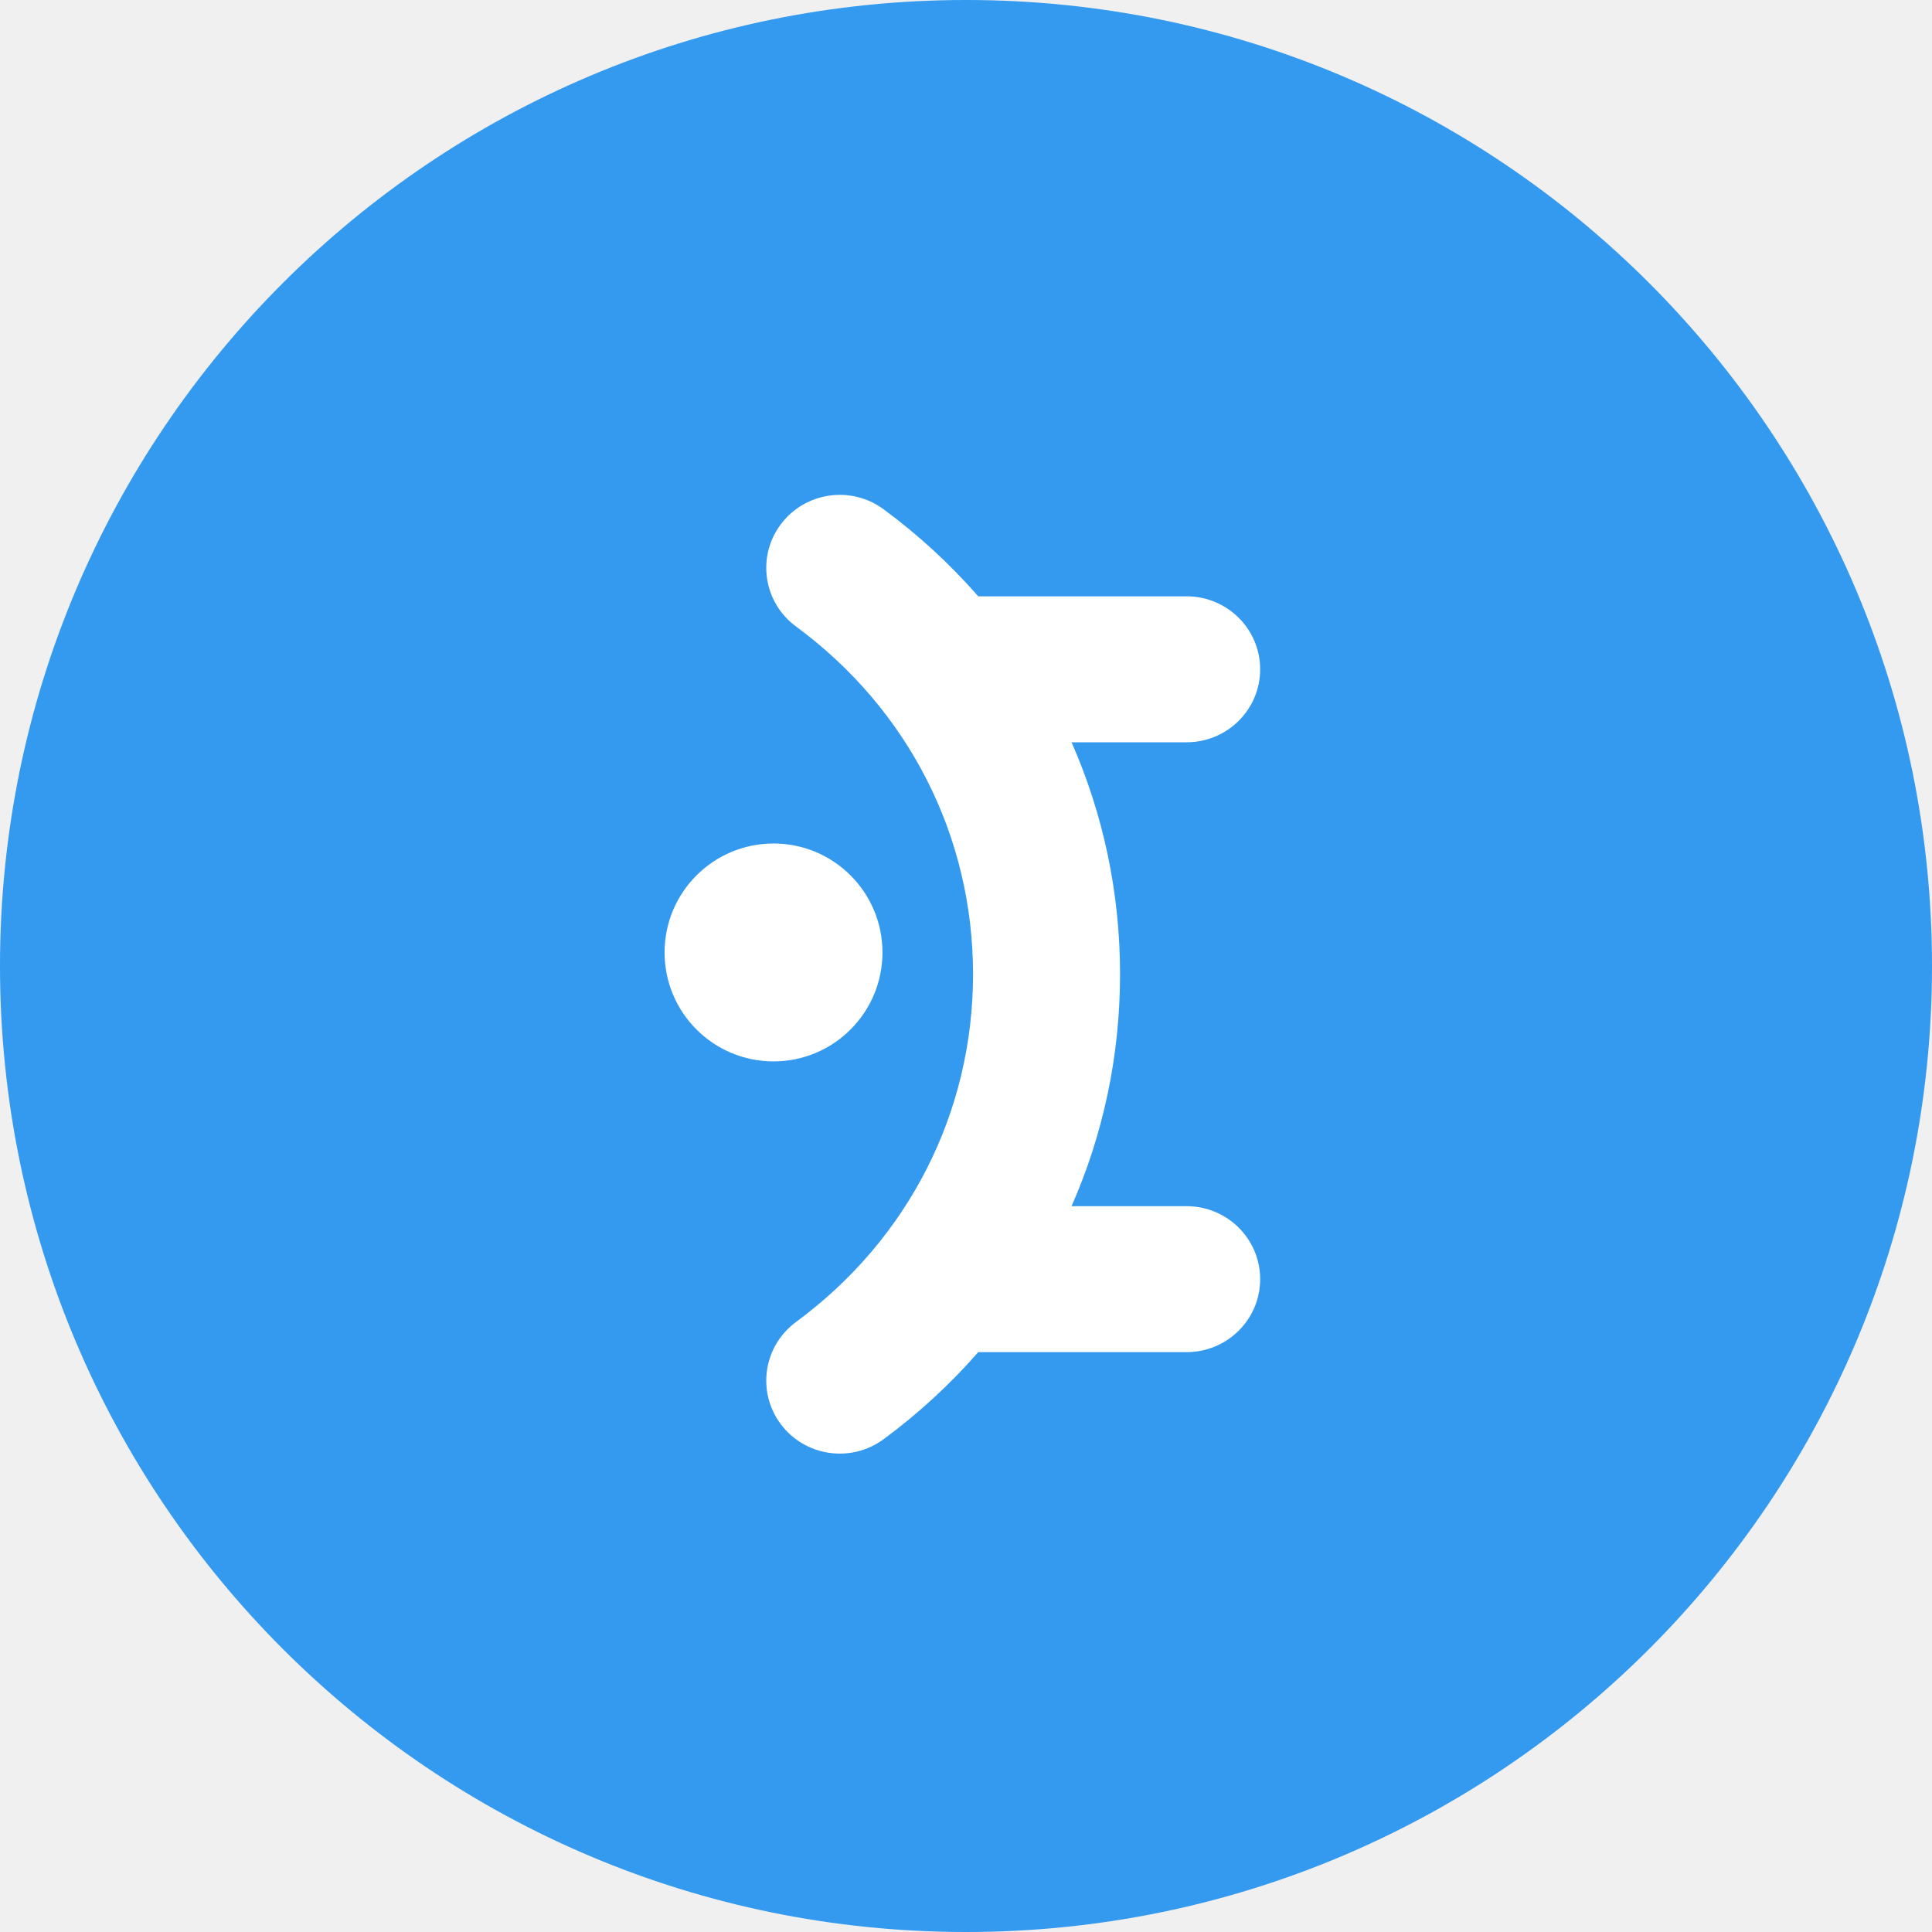
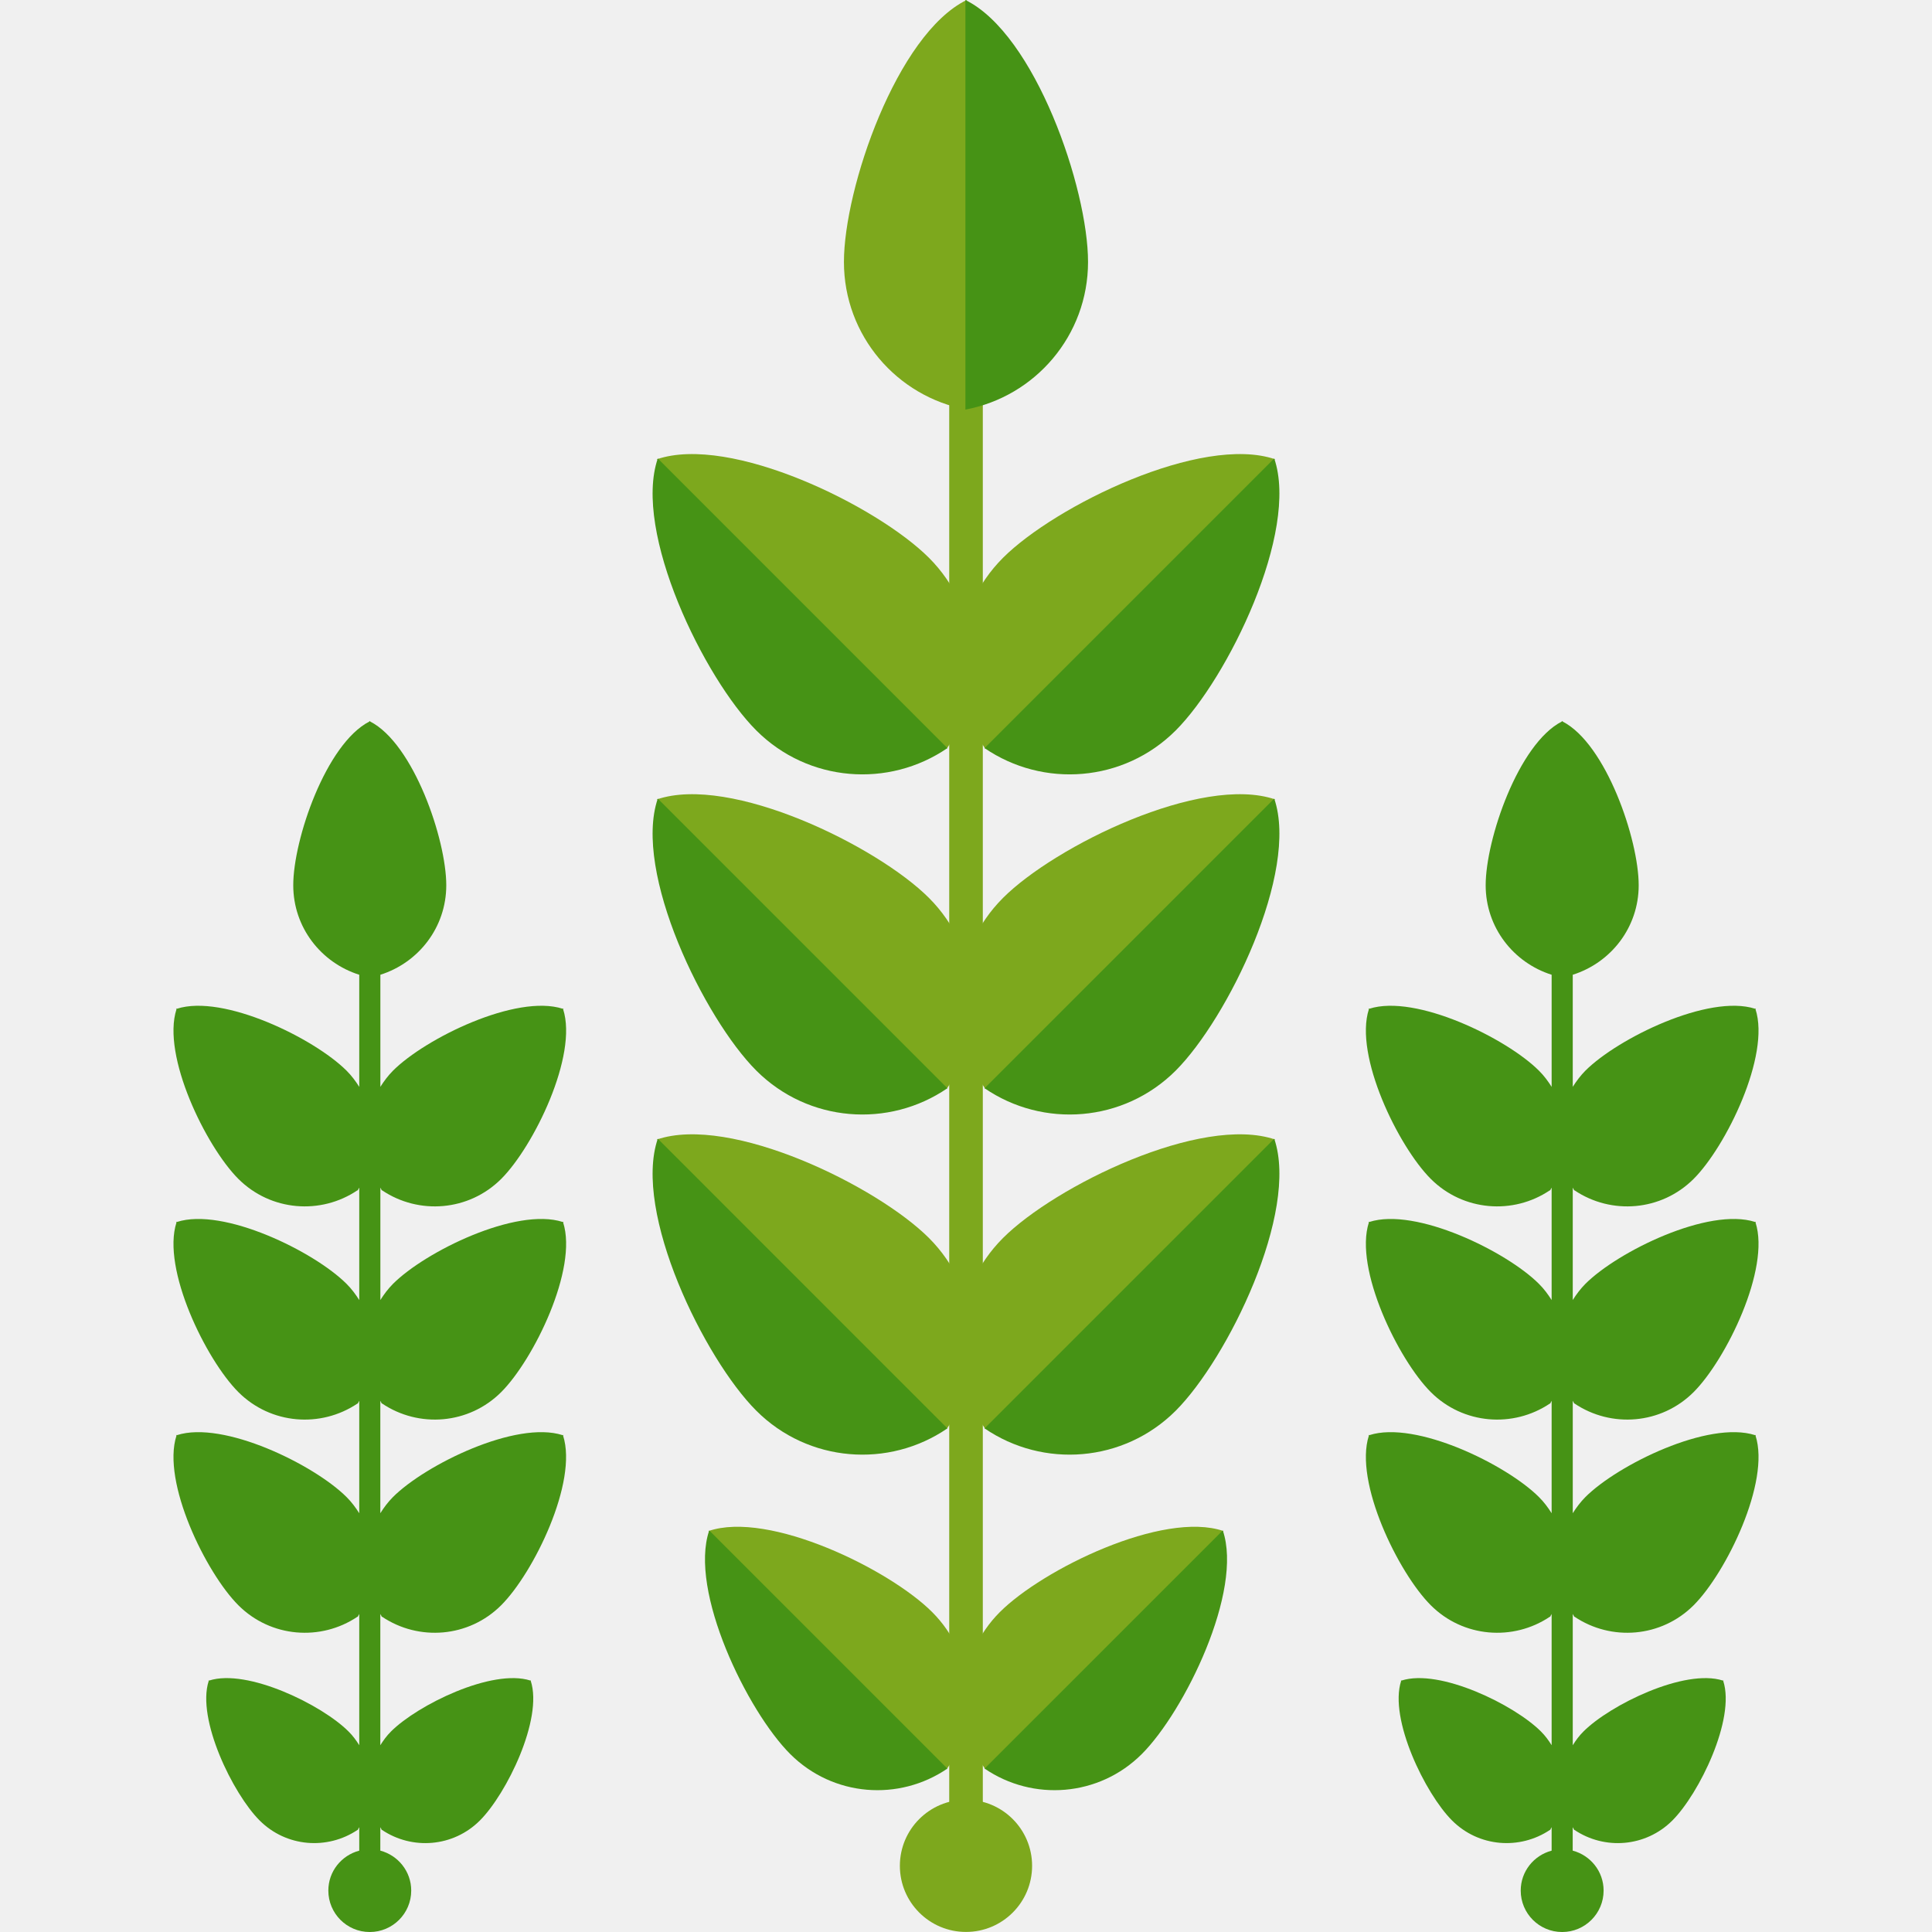
- <svg xmlns="http://www.w3.org/2000/svg" viewBox="0 0 500 500">
-   <g fill="none" fill-rule="evenodd">
-     <rect width="500" height="500" fill="#339AF0" rx="250" />
-     <g fill="#FFF">
-       <path fill-rule="nonzero" d="M202.055 135.706c-6.26 8.373-4.494 20.208 3.944 26.42 29.122 21.45 45.824 54.253 45.824 90.005 0 35.752-16.702 68.559-45.824 90.005-8.436 6.215-10.206 18.043-3.944 26.42 6.26 8.378 18.173 10.13 26.611 3.916a153.835 153.835 0 0024.509-22.54h53.93c10.506 0 19.023-8.455 19.023-18.885 0-10.43-8.517-18.886-19.023-18.886h-29.79c8.196-18.594 12.553-38.923 12.553-60.03s-4.357-41.436-12.552-60.03h29.79c10.505 0 19.022-8.455 19.022-18.885 0-10.43-8.517-18.886-19.023-18.886h-53.93a153.835 153.835 0 00-24.509-22.54c-8.438-6.215-20.351-4.46-26.61 3.916z" />
-       <path d="M171.992 246.492c0-15.572 12.624-28.195 28.196-28.195 15.572 0 28.195 12.623 28.195 28.195 0 15.572-12.623 28.196-28.195 28.196-15.572 0-28.196-12.624-28.196-28.196z" />
-     </g>
+ <svg xmlns="http://www.w3.org/2000/svg" height="800px" width="800px" version="1.1" id="Layer_1" viewBox="0 0 499.255 499.255" xml:space="preserve">
+   <g>
+     <path style="fill:#7DA81D;" d="M253.972,469.961c0,2.402-1.946,4.348-4.34,4.348l0,0c-2.395,0-4.34-1.953-4.34-4.348V98.848   c0-2.395,1.946-4.34,4.34-4.34l0,0c2.395,0,4.34,1.953,4.34,4.34V469.961z" />
+     <circle style="fill:#7DA81D;" cx="249.624" cy="482.154" r="17.085" />
+     <path style="fill:#7DA81D;" d="M249.789,0c-18.038,8.854-31.705,48.679-31.705,67.694s13.666,34.784,31.705,38.148V0z" />
+   </g>
+   <path style="fill:#469315;" d="M249.474,0c18.038,8.854,31.689,48.679,31.689,67.694s-13.666,34.784-31.689,38.148V0z" />
+   <path style="fill:#7DA81D;" d="M329.488,118.674c-19.031-6.483-56.848,12.036-70.302,25.474  c-13.422,13.438-14.935,34.257-4.553,49.38L329.488,118.674z" />
+   <path style="fill:#469315;" d="M329.283,118.469c6.475,19.015-12.036,56.848-25.458,70.286  c-13.454,13.446-34.265,14.927-49.396,4.569L329.283,118.469z" />
+   <path style="fill:#7DA81D;" d="M329.488,206.572c-19.031-6.491-56.848,12.02-70.302,25.466  c-13.422,13.438-14.935,34.257-4.553,49.373L329.488,206.572z" />
+   <path style="fill:#469315;" d="M329.283,206.368c6.475,19.015-12.036,56.84-25.458,70.286  c-13.454,13.438-34.265,14.927-49.396,4.561L329.283,206.368z" />
+   <path style="fill:#7DA81D;" d="M329.488,294.463c-19.031-6.498-56.848,12.02-70.302,25.458  c-13.422,13.446-14.935,34.257-4.553,49.38L329.488,294.463z" />
+   <path style="fill:#469315;" d="M329.283,294.258c6.475,19.015-12.036,56.848-25.458,70.286  c-13.454,13.438-34.265,14.935-49.396,4.569L329.283,294.258z" />
+   <path style="fill:#7DA81D;" d="M316.152,395.634c-15.628-5.325-46.75,9.901-57.777,20.953  c-11.059,11.043-12.288,28.168-3.765,40.606L316.152,395.634z" />
+   <path style="fill:#469315;" d="M315.987,395.485c5.333,15.636-9.878,46.742-20.937,57.793  c-11.059,11.043-28.152,12.272-40.613,3.749L315.987,395.485z" />
+   <path style="fill:#7DA81D;" d="M169.759,118.674c19.031-6.483,56.848,12.036,70.302,25.474c13.422,13.438,14.935,34.257,4.553,49.38  L169.759,118.674z" />
+   <path style="fill:#469315;" d="M169.98,118.469c-6.491,19.015,12.02,56.848,25.458,70.286c13.454,13.446,34.249,14.927,49.38,4.569  L169.98,118.469z" />
+   <path style="fill:#7DA81D;" d="M169.759,206.572c19.031-6.491,56.848,12.02,70.302,25.466c13.422,13.438,14.935,34.257,4.553,49.373  L169.759,206.572z" />
+   <path style="fill:#469315;" d="M169.98,206.368c-6.491,19.015,12.02,56.84,25.458,70.286c13.454,13.438,34.249,14.927,49.38,4.561  L169.98,206.368z" />
+   <path style="fill:#7DA81D;" d="M169.759,294.463c19.031-6.498,56.848,12.02,70.302,25.458c13.422,13.446,14.935,34.257,4.553,49.38  L169.759,294.463z" />
+   <path style="fill:#469315;" d="M169.98,294.258c-6.491,19.015,12.02,56.848,25.458,70.286c13.454,13.438,34.249,14.935,49.38,4.569  L169.98,294.258z" />
+   <path style="fill:#7DA81D;" d="M183.095,395.634c15.644-5.325,46.75,9.901,57.793,20.953c11.059,11.043,12.288,28.168,3.749,40.606  L183.095,395.634z" />
+   <g>
+     <path style="fill:#469315;" d="M183.276,395.485c-5.333,15.636,9.862,46.742,20.937,57.793   c11.059,11.043,28.136,12.272,40.598,3.749L183.276,395.485z" />
+     <path style="fill:#469315;" d="M98.655,362.646c0.016,0.032,0.032,0.047,0.032,0.047l0.047-0.008   c9.476,6.38,22.418,5.427,30.791-2.954c8.381-8.381,19.866-31.839,15.998-43.827l0.095-0.095l-0.11-0.024l-0.016-0.102   l-0.095,0.087c-12.004-3.868-35.47,7.617-43.843,15.998c-1.284,1.292-2.332,2.702-3.261,4.175v-29.042   c0.11,0.181,0.181,0.378,0.299,0.559l-0.032,0.032l0.079,0.047c0.032,0.032,0.032,0.063,0.063,0.095l0.032-0.039   c9.476,6.38,22.418,5.419,30.791-2.954c8.381-8.381,19.866-31.854,15.998-43.835l0.095-0.095l-0.11-0.024   c-0.016-0.032-0.016-0.079-0.016-0.11l-0.095,0.095c-12.004-3.86-35.47,7.633-43.843,16.006c-1.284,1.292-2.332,2.71-3.261,4.175   v-28.963c9.854-3.119,17.03-12.225,17.03-23.127c0-11.847-8.452-36.573-19.669-42.315v-0.118c-0.032,0.016-0.063,0.047-0.063,0.047   c-0.063,0-0.095-0.032-0.126-0.047v0.118c-11.209,5.742-19.684,30.468-19.684,42.315c0,10.902,7.192,20.015,17.054,23.127v28.971   c-0.929-1.473-1.985-2.899-3.277-4.183c-8.381-8.365-31.846-19.866-43.835-16.006l-0.095-0.095c-0.008,0.032,0,0.079-0.008,0.11   l-0.11,0.024l0.095,0.095c-3.875,11.981,7.617,35.454,15.99,43.835c8.381,8.373,21.315,9.334,30.775,2.946l0.047,0.047   c0.032-0.032,0.032-0.071,0.063-0.102l0.063-0.039l-0.032-0.032c0.126-0.181,0.197-0.378,0.323-0.559v29.05   c-0.929-1.473-1.985-2.891-3.277-4.183c-8.381-8.381-31.846-19.866-43.835-15.998l-0.095-0.087c-0.008,0.031,0,0.071-0.008,0.102   l-0.11,0.024l0.095,0.095c-3.875,11.981,7.617,35.446,15.99,43.827c8.381,8.381,21.315,9.334,30.791,2.954l0.032,0.032   c0.016-0.024,0.032-0.047,0.047-0.071l0.079-0.047l-0.032-0.032c0.126-0.189,0.197-0.386,0.323-0.583v29.058   c-0.929-1.473-1.985-2.899-3.277-4.183c-8.381-8.373-31.846-19.866-43.835-15.998l-0.095-0.095c-0.008,0.032,0,0.079-0.008,0.118   l-0.11,0.016l0.095,0.087c-3.875,11.981,7.617,35.454,15.99,43.827c8.381,8.381,21.315,9.342,30.791,2.962l0.032,0.032   c0.016-0.024,0.032-0.055,0.032-0.055l0.095-0.071l-0.032-0.031c0.126-0.189,0.197-0.386,0.323-0.575v33.91   c-0.78-1.252-1.662-2.458-2.765-3.545c-6.869-6.892-26.175-16.345-36.029-13.162l-0.079-0.071l-0.016,0.087l-0.095,0.016   l0.079,0.079c-3.182,9.846,6.262,29.152,13.162,36.045c6.892,6.892,17.495,7.672,25.309,2.434l0.016,0.024   c0.016-0.016,0.016-0.039,0.016-0.039s0.079-0.047,0.11-0.071l-0.032-0.032c0.126-0.189,0.197-0.394,0.323-0.591v6.073   c-4.592,1.213-7.987,5.348-7.987,10.319c0,5.908,4.781,10.705,10.705,10.705c5.916,0,10.713-4.797,10.713-10.705   c0-4.97-3.403-9.106-7.987-10.327v-6.049c0.11,0.181,0.197,0.386,0.315,0.575l-0.047,0.032c0.032,0.024,0.063,0.032,0.063,0.032   s0.047,0.063,0.063,0.079l0.032-0.024c7.798,5.246,18.424,4.458,25.309-2.434c6.9-6.892,16.345-26.207,13.147-36.053l0.079-0.071   l-0.079-0.016l-0.008-0.087l-0.079,0.071c-9.846-3.182-29.16,6.278-36.037,13.162c-1.095,1.087-1.977,2.3-2.757,3.552v-33.918   c0.11,0.181,0.197,0.386,0.315,0.567l-0.047,0.039l0.095,0.047c0,0,0.032,0.055,0.047,0.079l0.032-0.032   c9.476,6.38,22.418,5.419,30.791-2.962c8.381-8.365,19.866-31.846,15.998-43.827l0.095-0.087l-0.11-0.016l-0.016-0.118   l-0.095,0.095c-12.004-3.868-35.47,7.625-43.843,15.998c-1.284,1.292-2.332,2.702-3.261,4.175v-29.05   c0.11,0.181,0.197,0.386,0.315,0.575l-0.047,0.039L98.655,362.646z" />
+     <path style="fill:#469315;" d="M406.792,362.646c0.016,0.032,0.032,0.047,0.032,0.047l0.047-0.008   c9.476,6.38,22.41,5.427,30.791-2.954c8.373-8.381,19.866-31.839,15.99-43.827l0.095-0.095l-0.11-0.024l-0.008-0.102l-0.095,0.087   c-12.004-3.868-35.47,7.617-43.851,15.998c-1.276,1.292-2.332,2.702-3.261,4.175v-29.042c0.11,0.181,0.181,0.378,0.307,0.559   l-0.032,0.032l0.079,0.047c0.031,0.032,0.031,0.063,0.063,0.095l0.032-0.039c9.476,6.38,22.41,5.419,30.791-2.954   c8.373-8.381,19.866-31.854,15.99-43.835l0.095-0.095l-0.11-0.024c-0.008-0.032-0.008-0.079-0.008-0.11l-0.095,0.095   c-12.004-3.86-35.47,7.633-43.851,16.006c-1.276,1.292-2.332,2.71-3.261,4.175v-28.963c9.862-3.119,17.038-12.225,17.038-23.127   c0-11.847-8.46-36.573-19.669-42.315v-0.118c-0.032,0.016-0.063,0.047-0.063,0.047c-0.063,0-0.095-0.032-0.126-0.047v0.118   c-11.217,5.742-19.684,30.468-19.684,42.315c0,10.902,7.192,20.015,17.046,23.127v28.971c-0.929-1.473-1.977-2.899-3.277-4.183   c-8.373-8.365-31.839-19.866-43.827-16.006l-0.095-0.095c-0.016,0.032,0,0.079-0.016,0.11l-0.11,0.024l0.095,0.095   c-3.868,11.981,7.617,35.454,15.998,43.835c8.373,8.373,21.315,9.334,30.775,2.946l0.047,0.047   c0.031-0.032,0.031-0.071,0.063-0.102l0.063-0.039l-0.032-0.032c0.118-0.181,0.189-0.378,0.315-0.559v29.05   c-0.929-1.473-1.977-2.891-3.277-4.183c-8.373-8.381-31.839-19.866-43.827-15.998l-0.095-0.087c-0.016,0.031,0,0.071-0.016,0.102   l-0.11,0.024l0.095,0.095c-3.868,11.981,7.617,35.446,15.998,43.827c8.373,8.381,21.315,9.334,30.791,2.954l0.032,0.032   c0.016-0.024,0.031-0.047,0.047-0.071l0.079-0.047l-0.032-0.032c0.118-0.189,0.189-0.386,0.315-0.583v29.058   c-0.929-1.473-1.977-2.899-3.277-4.183c-8.373-8.373-31.839-19.866-43.827-15.998l-0.095-0.095c-0.016,0.032,0,0.079-0.016,0.118   l-0.11,0.016l0.095,0.087c-3.868,11.981,7.617,35.454,15.998,43.827c8.373,8.381,21.315,9.342,30.791,2.962l0.032,0.032   c0.016-0.024,0.031-0.055,0.031-0.055l0.095-0.071l-0.032-0.031c0.118-0.189,0.189-0.386,0.315-0.575v33.91   c-0.78-1.252-1.662-2.458-2.757-3.545c-6.877-6.892-26.175-16.345-36.037-13.162l-0.079-0.071l-0.008,0.087l-0.095,0.016   l0.079,0.079c-3.182,9.846,6.262,29.152,13.162,36.045c6.884,6.892,17.495,7.672,25.309,2.434l0.016,0.024   c0.016-0.016,0.016-0.039,0.016-0.039s0.079-0.047,0.11-0.071l-0.032-0.032c0.118-0.189,0.189-0.394,0.315-0.591v6.073   c-4.584,1.213-7.987,5.348-7.987,10.319c0,5.908,4.781,10.705,10.713,10.705c5.908,0,10.705-4.797,10.705-10.705   c0-4.97-3.395-9.106-7.987-10.327v-6.049c0.11,0.181,0.197,0.386,0.323,0.575l-0.032,0.032c0.032,0.024,0.063,0.032,0.063,0.032   s0.047,0.063,0.063,0.079l0.032-0.024c7.798,5.246,18.416,4.458,25.309-2.434c6.9-6.892,16.345-26.207,13.147-36.053l0.079-0.071   l-0.079-0.016l-0.016-0.087l-0.079,0.071c-9.838-3.182-29.16,6.278-36.029,13.162c-1.103,1.087-1.985,2.3-2.765,3.552v-33.918   c0.11,0.181,0.197,0.386,0.323,0.567l-0.047,0.039l0.095,0.047c0,0,0.032,0.055,0.047,0.079l0.032-0.032   c9.476,6.38,22.41,5.419,30.791-2.962c8.373-8.365,19.866-31.846,15.99-43.827l0.095-0.087l-0.11-0.016l-0.008-0.118l-0.095,0.095   c-12.004-3.868-35.47,7.625-43.851,15.998c-1.276,1.292-2.332,2.702-3.261,4.175v-29.05c0.11,0.181,0.197,0.386,0.323,0.575   l-0.047,0.039L406.792,362.646z" />
  </g>
</svg>
